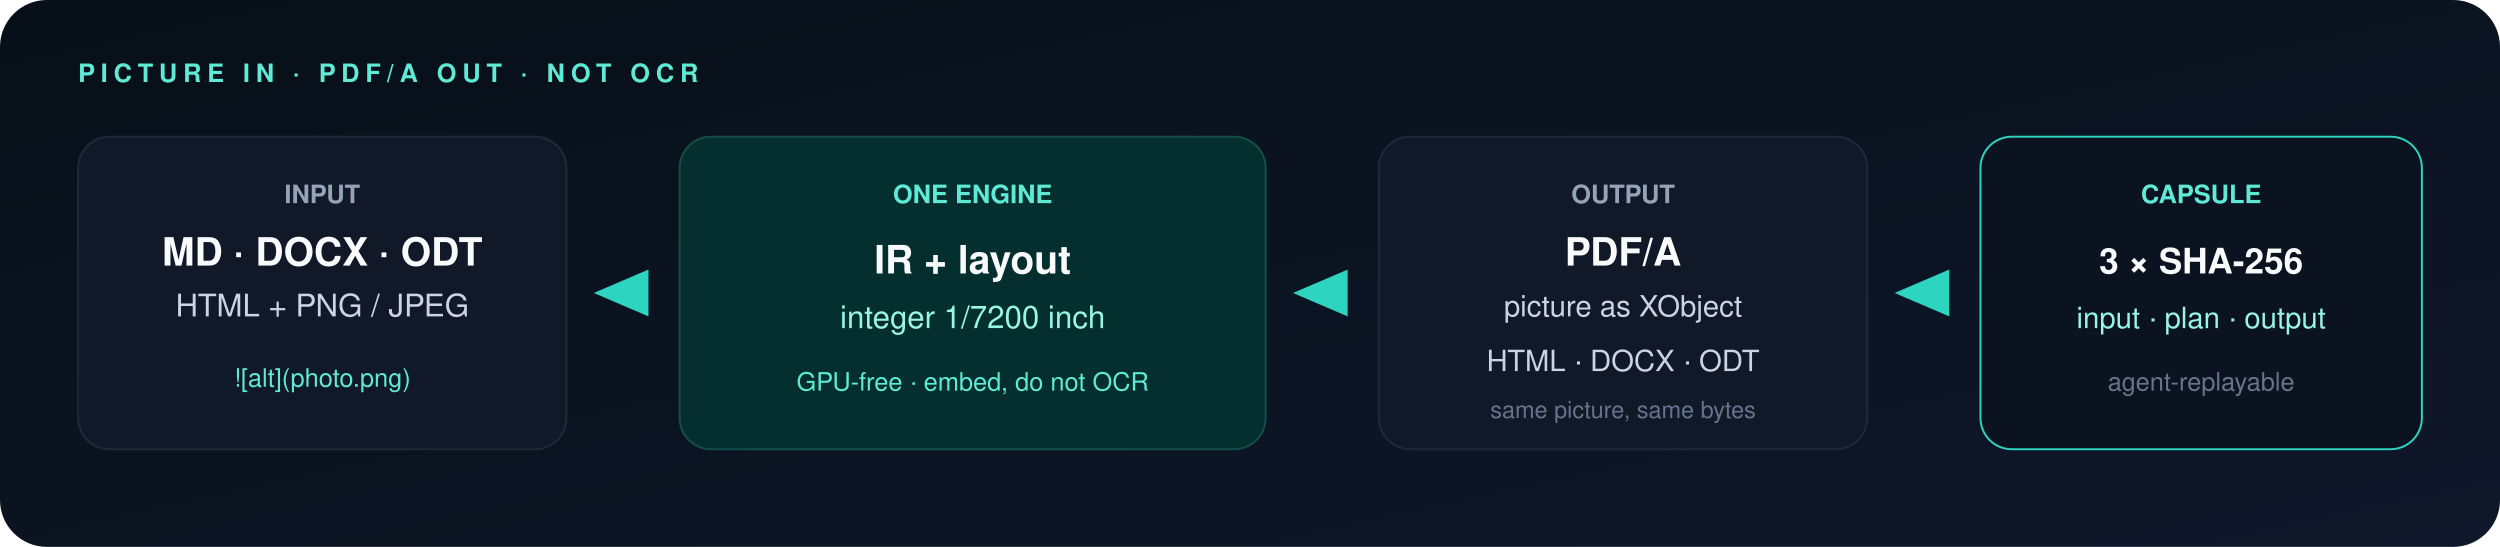
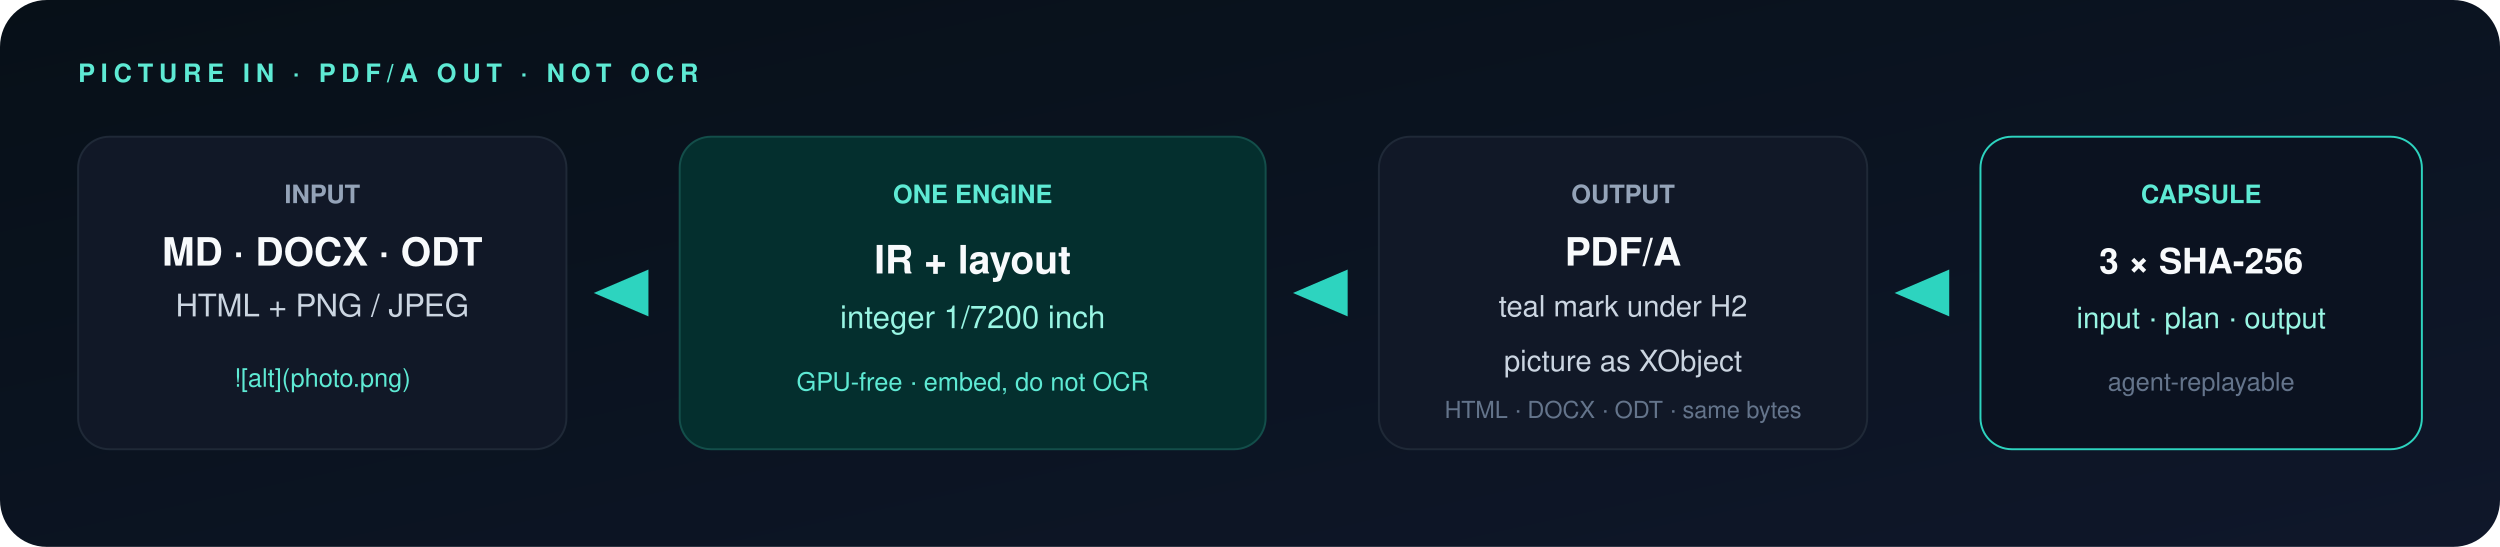
<svg xmlns="http://www.w3.org/2000/svg" width="1280" height="280" viewBox="0 0 1280 280" role="img" aria-label="Picture in: Markdown DOCX ODT HTML with PNG or JPEG. One integer engine. PDF/A out with that picture as an XObject. Three capsule hashes. Not OCR.">
  <defs>
    <linearGradient id="pbg" x1="0" y1="0" x2="1" y2="1">
      <stop offset="0%" stop-color="#071018" />
      <stop offset="100%" stop-color="#0f172a" />
    </linearGradient>
  </defs>
  <rect width="1280" height="280" rx="24" fill="url(#pbg)" />
  <text x="40" y="42" fill="#5eead4" font-family="ui-sans-serif, Segoe UI, Helvetica, Arial" font-size="13" font-weight="700" letter-spacing="3">PICTURE IN · PDF/A OUT · NOT OCR</text>
  <g font-family="ui-sans-serif, Segoe UI, Helvetica, Arial">
    <rect x="40" y="70" width="250" height="160" rx="16" fill="#111827" stroke="#1f2937" />
    <text x="165" y="104" text-anchor="middle" fill="#94a3b8" font-size="13" font-weight="700">INPUT</text>
    <text x="165" y="136" text-anchor="middle" fill="#f8fafc" font-size="20" font-weight="800">MD · DOCX · ODT</text>
    <text x="165" y="162" text-anchor="middle" fill="#cbd5e1" font-size="16">HTML + PNG / JPEG</text>
    <text x="165" y="198" text-anchor="middle" fill="#5eead4" font-size="13">![alt](photo.png)</text>
    <polygon points="304,150 332,138 332,162" fill="#2dd4bf" />
    <rect x="348" y="70" width="300" height="160" rx="16" fill="#042f2e" stroke="#134e4a" />
    <text x="498" y="104" text-anchor="middle" fill="#5eead4" font-size="13" font-weight="700">ONE ENGINE</text>
    <text x="498" y="140" text-anchor="middle" fill="#f8fafc" font-size="20" font-weight="800">IR + layout</text>
    <text x="498" y="168" text-anchor="middle" fill="#99f6e4" font-size="16">integer 1/7200 inch</text>
    <text x="498" y="200" text-anchor="middle" fill="#5eead4" font-size="13">GPU-free · embed, do not OCR</text>
    <polygon points="662,150 690,138 690,162" fill="#2dd4bf" />
    <rect x="706" y="70" width="250" height="160" rx="16" fill="#111827" stroke="#1f2937" />
    <text x="831" y="104" text-anchor="middle" fill="#94a3b8" font-size="13" font-weight="700">OUTPUT</text>
    <text x="831" y="136" text-anchor="middle" fill="#f8fafc" font-size="20" font-weight="800">PDF/A</text>
-     <text x="831" y="162" text-anchor="middle" fill="#cbd5e1" font-size="15">picture as XObject</text>
-     <text x="831" y="190" text-anchor="middle" fill="#cbd5e1" font-size="15">HTML · DOCX · ODT</text>
-     <text x="831" y="214" text-anchor="middle" fill="#64748b" font-size="12">same picture, same bytes</text>
+     <text x="831" y="162" text-anchor="middle" fill="#cbd5e1" font-size="15">teal mark under H2</text>
+     <text x="831" y="190" text-anchor="middle" fill="#cbd5e1" font-size="15">picture as XObject</text>
+     <text x="831" y="214" text-anchor="middle" fill="#64748b" font-size="12">HTML · DOCX · ODT · same bytes</text>
    <polygon points="970,150 998,138 998,162" fill="#2dd4bf" />
    <rect x="1014" y="70" width="226" height="160" rx="16" fill="#0b1220" stroke="#2dd4bf" />
    <text x="1127" y="104" text-anchor="middle" fill="#5eead4" font-size="13" font-weight="700">CAPSULE</text>
    <text x="1127" y="140" text-anchor="middle" fill="#f8fafc" font-size="18" font-weight="800">3 × SHA-256</text>
    <text x="1127" y="168" text-anchor="middle" fill="#99f6e4" font-size="15">input · plan · output</text>
    <text x="1127" y="200" text-anchor="middle" fill="#64748b" font-size="13">agent-replayable</text>
  </g>
</svg>
